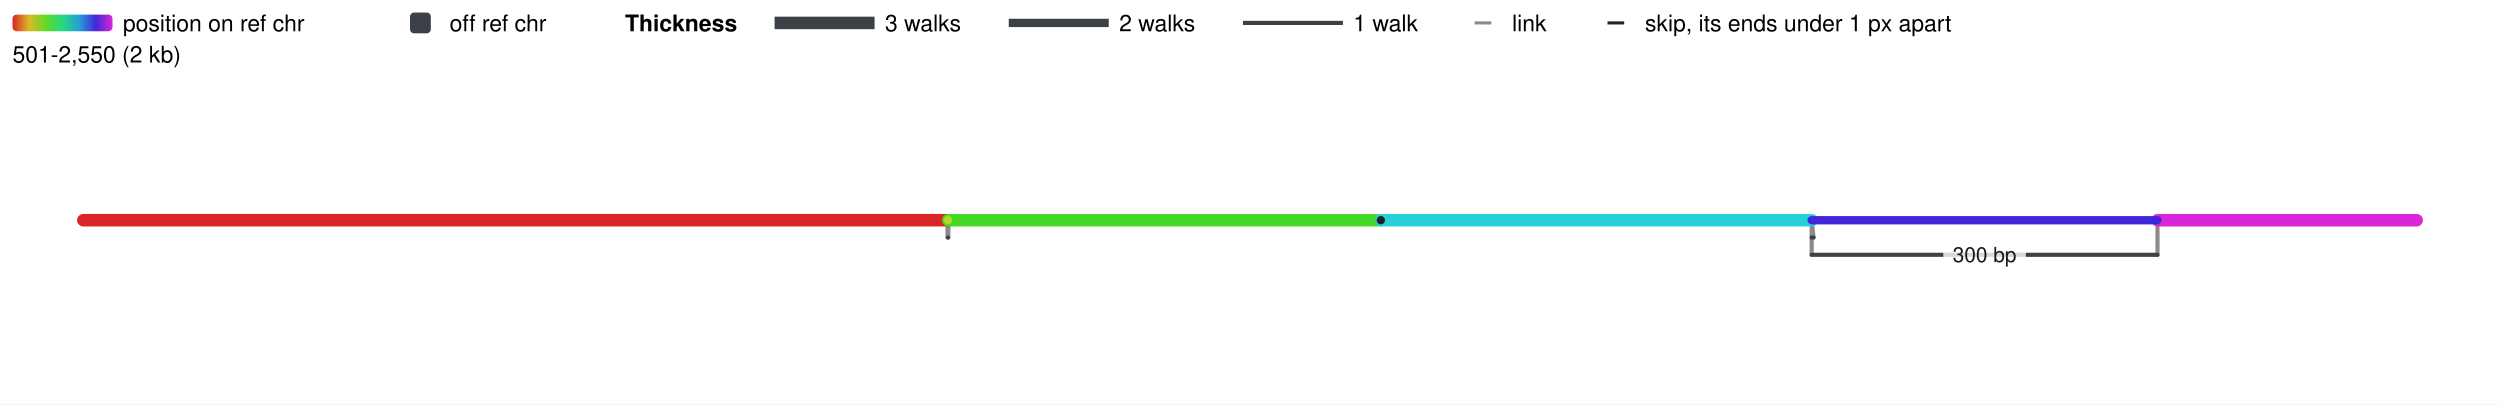
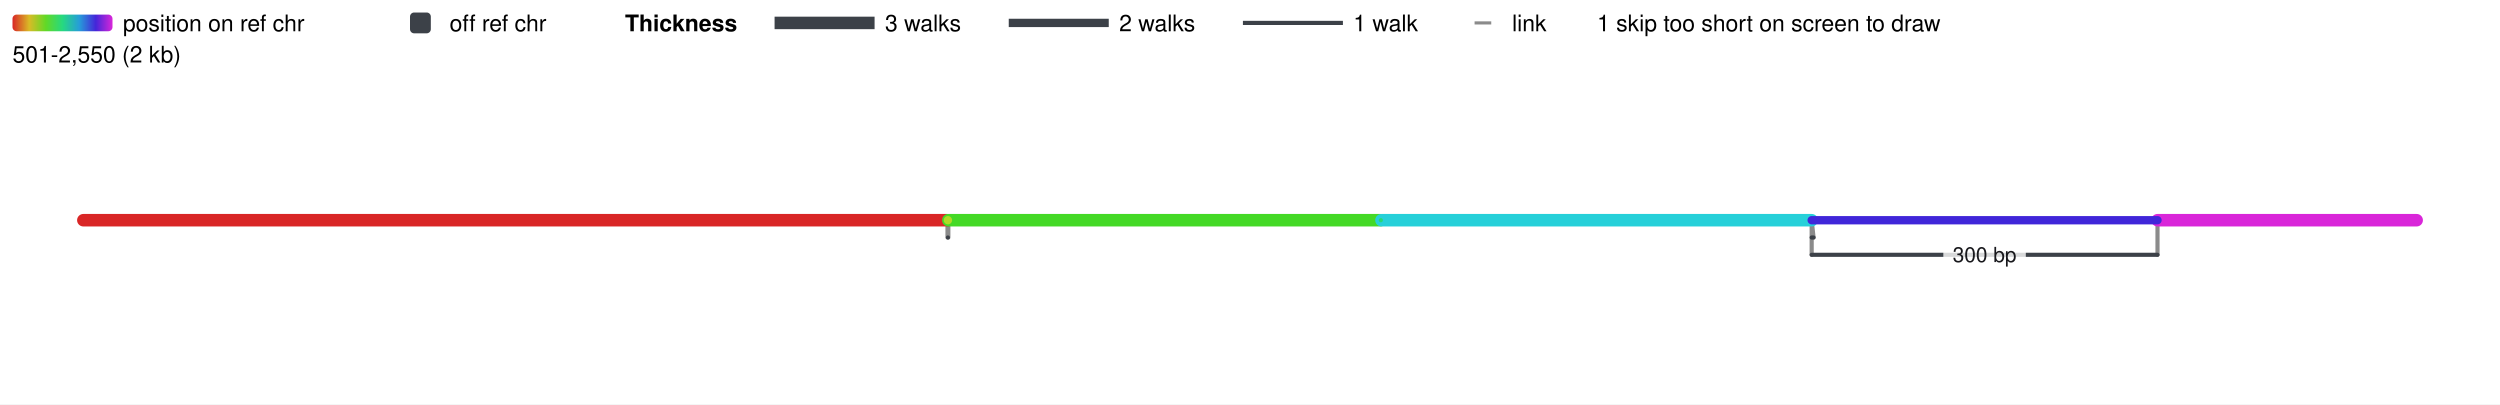
<svg xmlns="http://www.w3.org/2000/svg" width="1200" height="194" viewBox="0 0 1200 194">
  <rect width="1200" height="194" fill="#fff" />
  <g transform="translate(6 2)" font-family="Helvetica, Arial, sans-serif" font-size="11">
    <linearGradient id="key-ramp-0">
      <stop offset="0" stop-color="#d92626" />
      <stop offset="0.167" stop-color="#d9bb26" />
      <stop offset="0.333" stop-color="#62d926" />
      <stop offset="0.5" stop-color="#26d980" />
      <stop offset="0.667" stop-color="#269dd9" />
      <stop offset="0.833" stop-color="#4426d9" />
      <stop offset="1" stop-color="#d926d9" />
    </linearGradient>
    <rect y="5" width="48" height="8" rx="2" fill="url(#key-ramp-0)" />
    <text x="53" y="13">position on ref chr</text>
    <text y="28">501-2,550 (2 kb)</text>
  </g>
  <g transform="translate(192.8 2)" font-family="Helvetica, Arial, sans-serif" font-size="11">
    <rect x="4" y="4" width="10" height="10" rx="2" fill="#3c4148" />
    <text x="23" y="13">off ref chr</text>
  </g>
  <g transform="translate(300 2)" font-family="Helvetica, Arial, sans-serif" font-size="11">
    <text y="13" font-weight="bold">Thickness</text>
  </g>
  <g transform="translate(371.8 2)" font-family="Helvetica, Arial, sans-serif" font-size="11">
    <rect y="6" width="48" height="6" fill="#3c4148" />
    <text x="53" y="13">3 walks</text>
  </g>
  <g transform="translate(484.2 2)" font-family="Helvetica, Arial, sans-serif" font-size="11">
    <rect y="7" width="48" height="4" fill="#3c4148" />
    <text x="53" y="13">2 walks</text>
  </g>
  <g transform="translate(596.6 2)" font-family="Helvetica, Arial, sans-serif" font-size="11">
    <rect y="8" width="48" height="2" fill="#3c4148" />
    <text x="53" y="13">1 walk</text>
  </g>
  <g transform="translate(702.8 2)" font-family="Helvetica, Arial, sans-serif" font-size="11">
    <line y1="9" y2="9" x1="5" x2="13" stroke="#777777" stroke-opacity="0.851" stroke-width="1.5" />
    <text x="23" y="13">link</text>
  </g>
  <g transform="translate(766.6 2)" font-family="Helvetica, Arial, sans-serif" font-size="11">
-     <line y1="9" y2="9" x1="5" x2="13" stroke="#18181c" stroke-opacity="0.941" stroke-width="1.5" />
-     <text x="23" y="13">skip, its ends under 1 px apart</text>
+     <text y="13">1 skip too short on screen to draw</text>
  </g>
  <svg y="34" width="1200" height="160">
    <rect x="0" y="0" width="1200" height="160" fill="rgb(255,255,255)" />
    <path d="M454.8 71.7h0M455.2 71.7h0M1035.6 71.7h0" fill="none" stroke="rgb(119,119,119)" stroke-opacity="0.851" stroke-width="4" stroke-linecap="round" stroke-linejoin="round" />
    <path d="M662.6 71.7h0M663.1 71.7h0M869.6 71.7h0M454.8 71.7C454.8 71.7 454.8 80 454.8 80M455.2 80C455.2 80 455.2 71.7 455.2 71.7M869.6 71.7C869.6 71.7 869.6 80 869.6 80M870.5 80C870.5 80 869.6 71.7 869.6 71.7M869.6 71.7C869.6 71.7 869.6 88.3 869.6 88.3M1035.6 88.3C1035.6 88.3 1035.6 71.7 1035.6 71.7" fill="none" stroke="rgb(119,119,119)" stroke-opacity="0.851" stroke-width="2" stroke-linecap="round" stroke-linejoin="round" />
    <path d="M40 71.7L454.8 71.7" fill="none" stroke="rgb(217,38,38)" stroke-width="6" stroke-linecap="round" stroke-linejoin="round" />
    <path d="M455.2 71.7L662.6 71.7" fill="none" stroke="rgb(68,217,38)" stroke-width="6" stroke-linecap="round" stroke-linejoin="round" />
    <path d="M663.1 71.7L869.6 71.7" fill="none" stroke="rgb(38,208,217)" stroke-width="6" stroke-linecap="round" stroke-linejoin="round" />
    <path d="M1035.6 71.7L1160 71.7" fill="none" stroke="rgb(217,38,217)" stroke-width="6" stroke-linecap="round" stroke-linejoin="round" />
    <path d="M455 71.7h0" fill="none" stroke="rgb(177,217,38)" stroke-width="4" stroke-linecap="round" stroke-linejoin="round" />
    <path d="M869.6 71.7L1035.6 71.7" fill="none" stroke="rgb(64,38,217)" stroke-width="4" stroke-linecap="round" stroke-linejoin="round" />
    <path d="M662.8 71.7h0" fill="none" stroke="rgb(38,217,117)" stroke-width="2" stroke-linecap="round" stroke-linejoin="round" />
    <path d="M455 80h0M869.6 80L870.5 80M869.6 88.3L1035.6 88.3" fill="none" stroke="rgb(60,65,72)" stroke-width="2" stroke-linecap="round" stroke-linejoin="round" />
-     <path d="M662.8 71.7h0" fill="none" stroke="rgb(24,24,28)" stroke-opacity="0.941" stroke-width="4" stroke-linecap="round" stroke-linejoin="round" />
    <rect x="932.793" y="81.796" width="39.6" height="13" rx="3" fill="#fff" fill-opacity="0.8" />
    <text x="952.593" y="91.796" font-family="Helvetica, Arial, sans-serif" font-size="10" fill="#18181c" text-anchor="middle">300 bp</text>
  </svg>
</svg>
